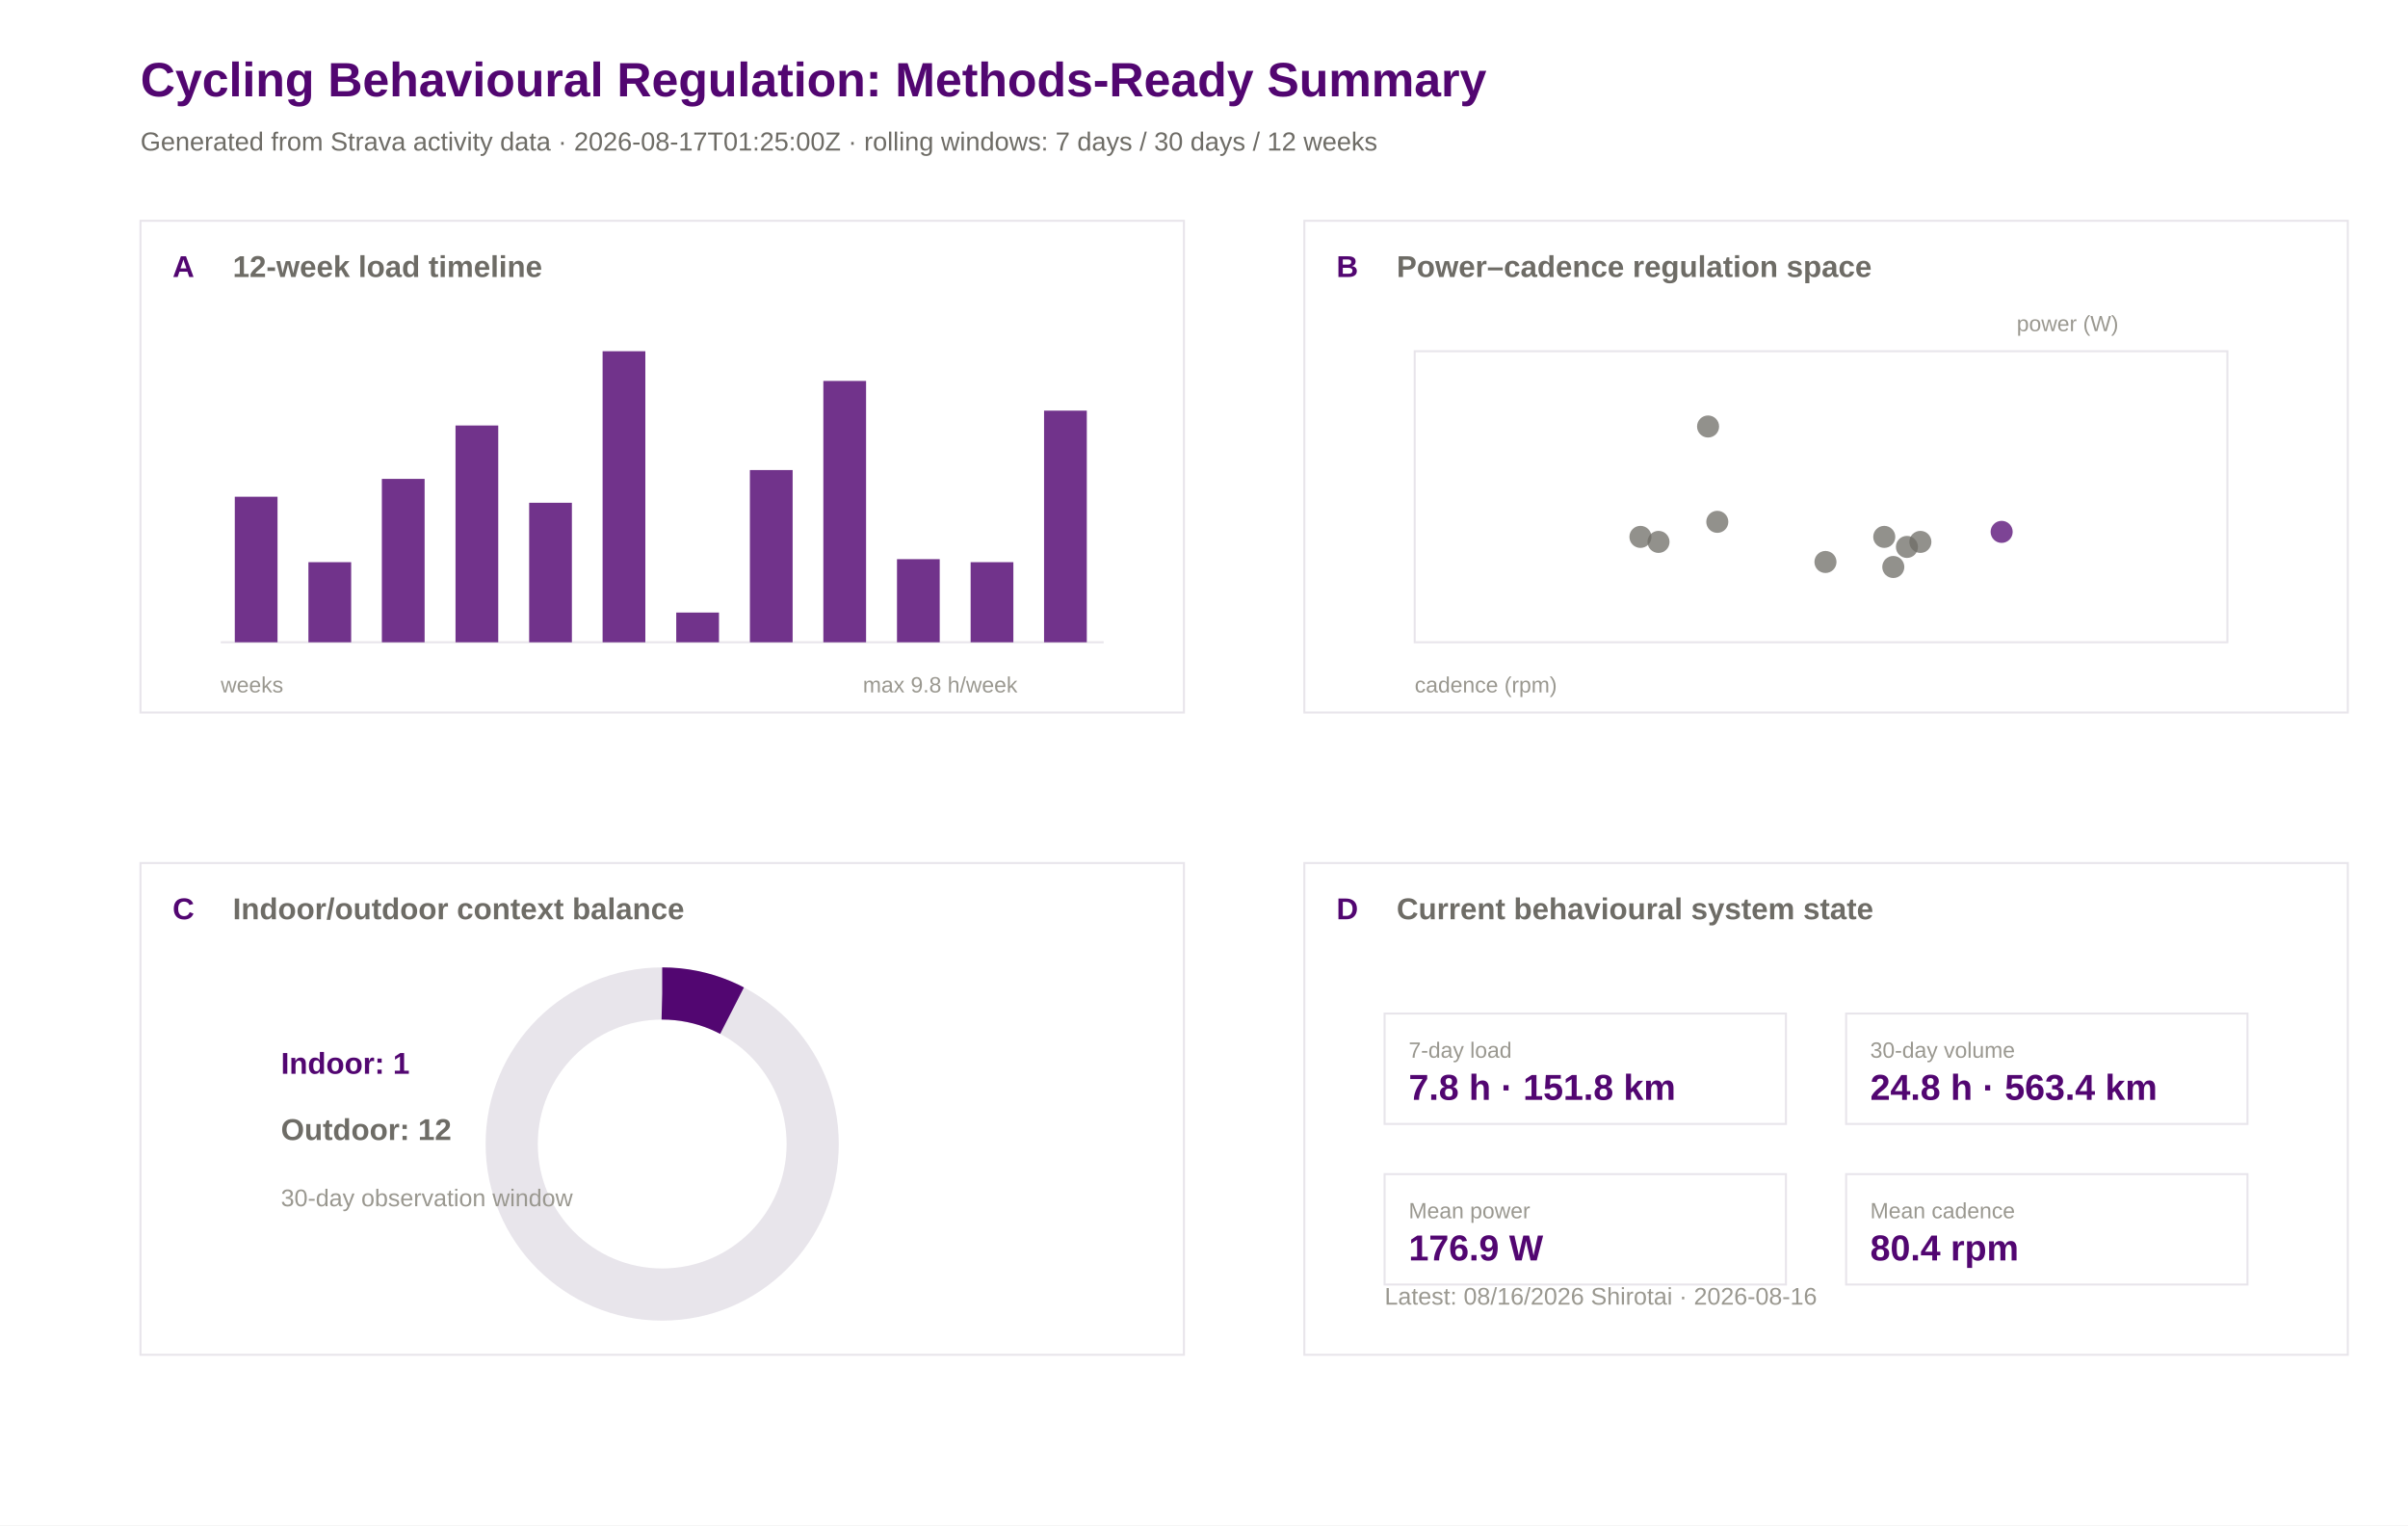
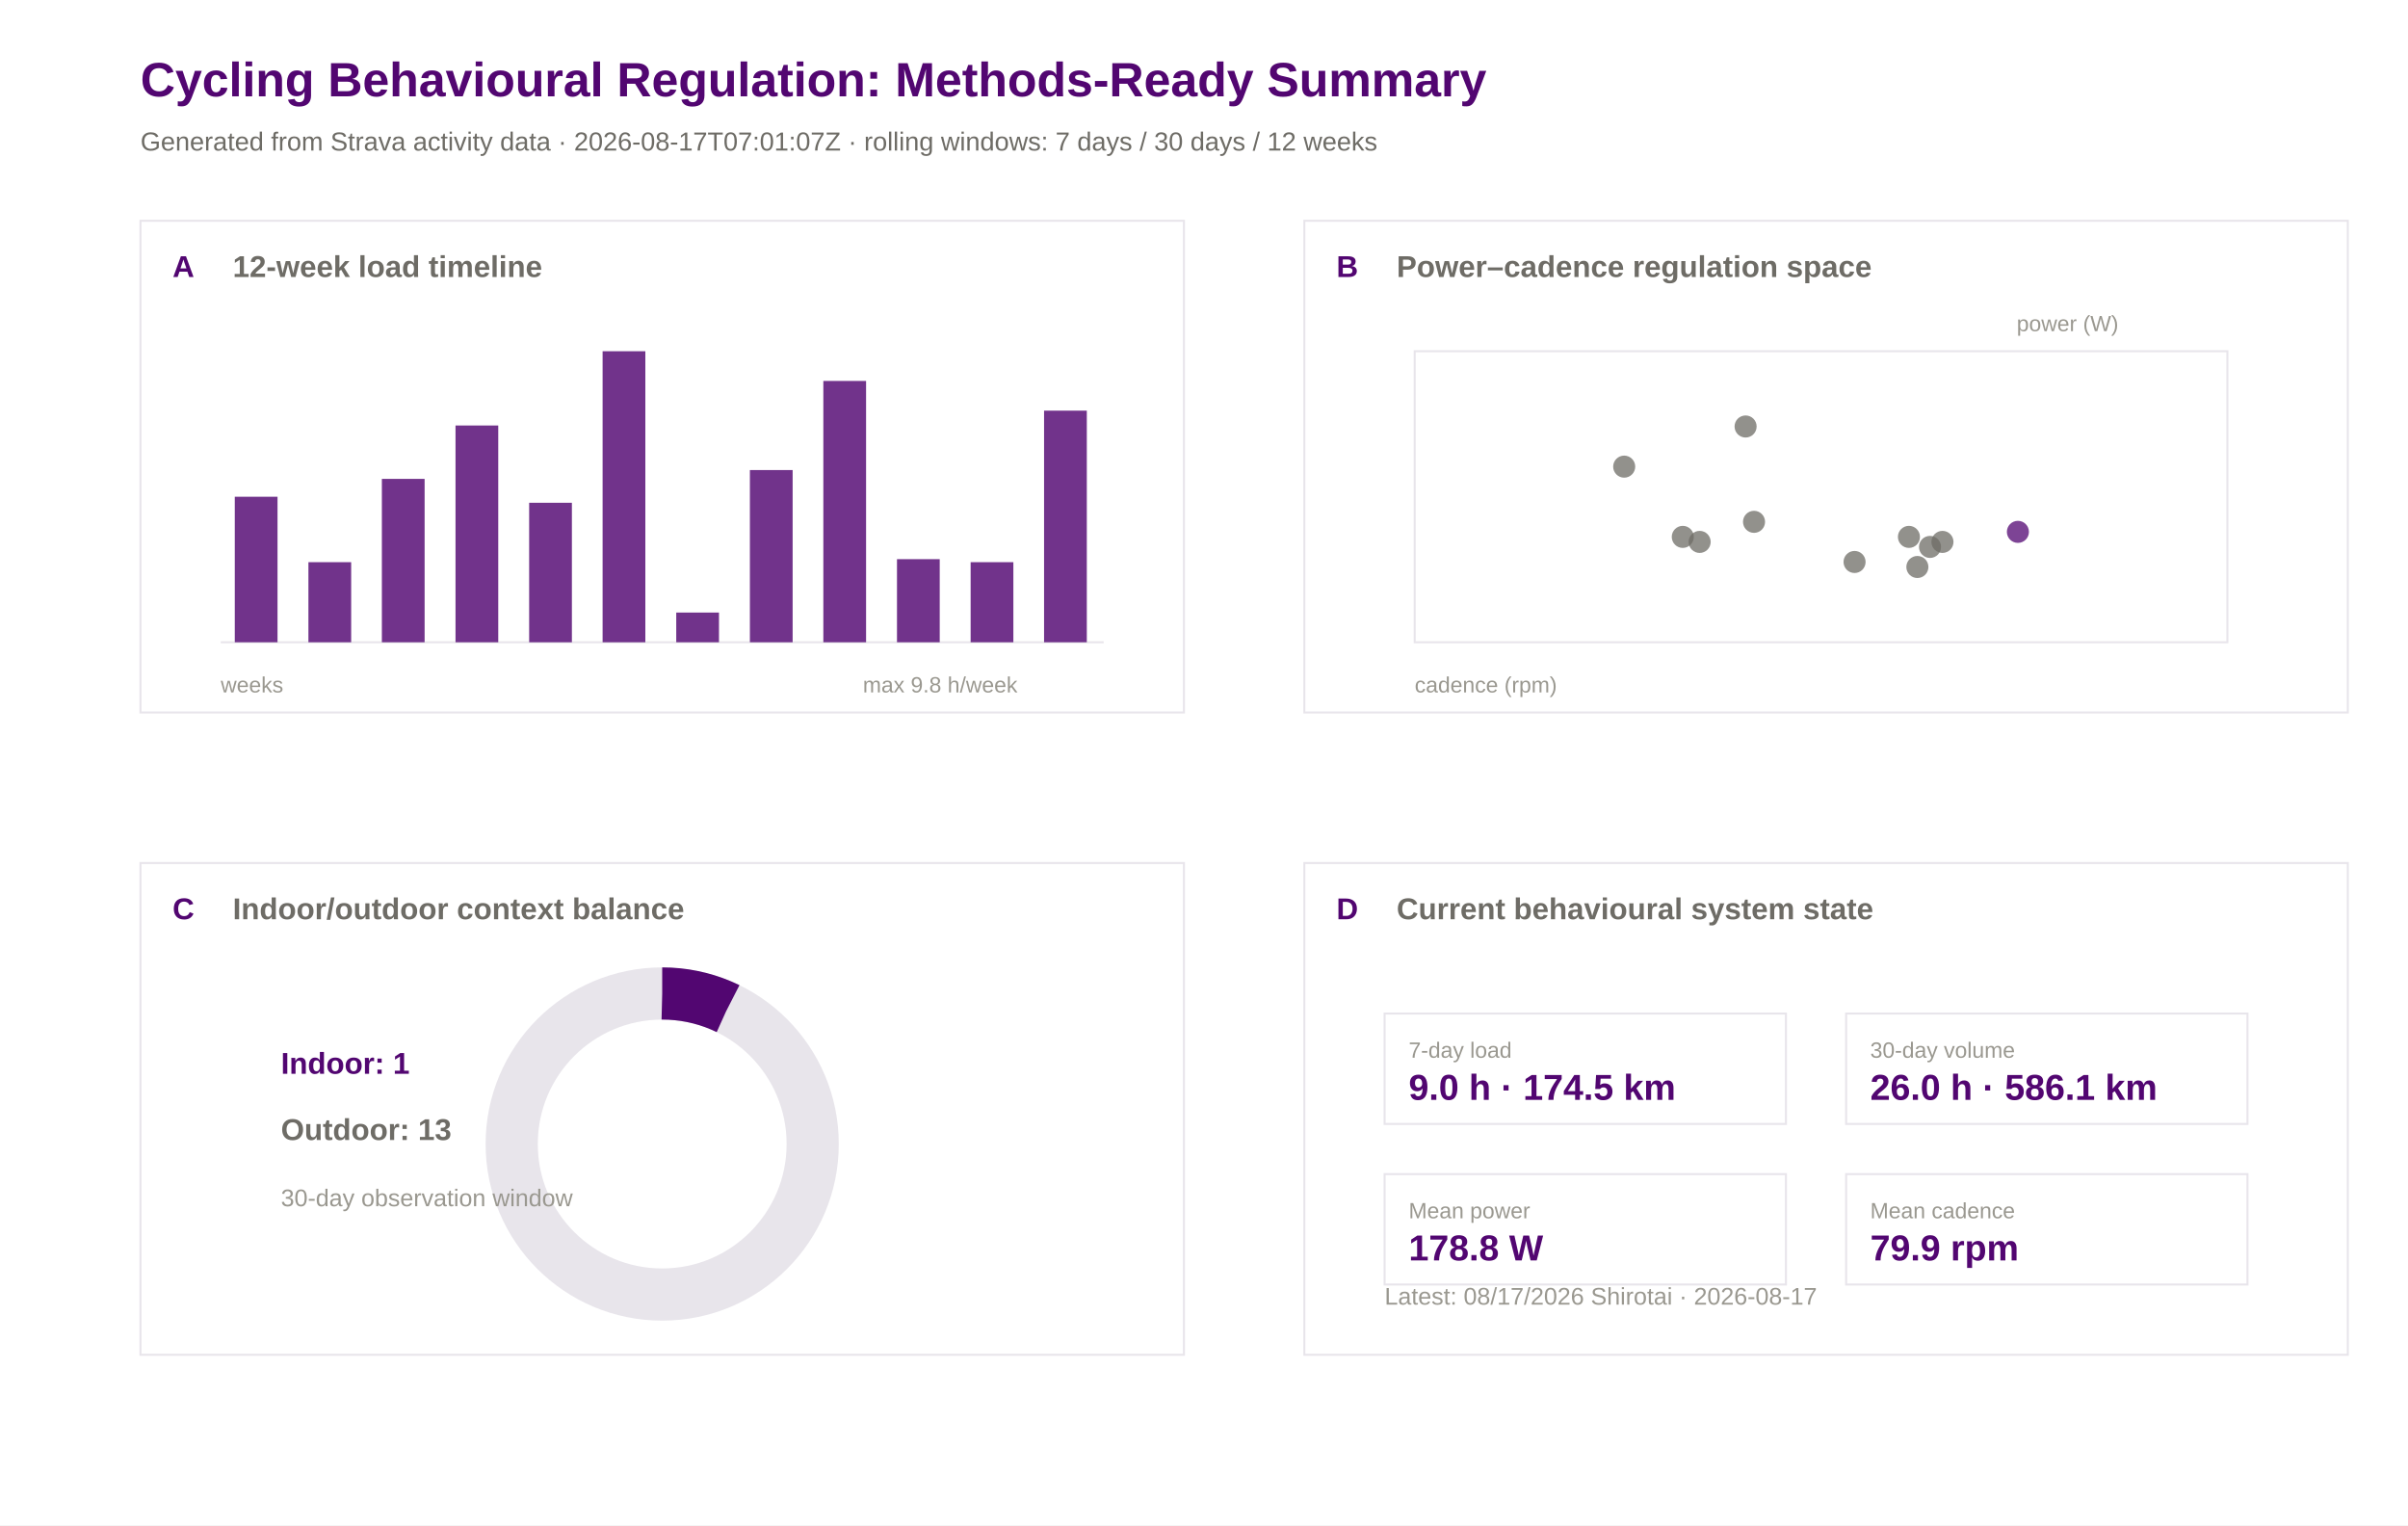
<svg xmlns="http://www.w3.org/2000/svg" width="1200" height="760" viewBox="0 0 1200 760">
  <rect width="100%" height="100%" fill="#ffffff" />
  <text x="70.0" y="48.0" font-family="Arial" font-size="24" font-weight="600" fill="#520671">Cycling Behavioural Regulation: Methods-Ready Summary</text>
-   <text x="70.0" y="75.0" font-family="Arial" font-size="13" font-weight="400" fill="#6e6c66">Generated from Strava activity data · 2026-08-17T01:25:00Z · rolling windows: 7 days / 30 days / 12 weeks</text>
+   <text x="70.0" y="75.0" font-family="Arial" font-size="13" font-weight="400" fill="#6e6c66">Generated from Strava activity data · 2026-08-17T07:01:07Z · rolling windows: 7 days / 30 days / 12 weeks</text>
  <rect x="70" y="110" width="520" height="245" fill="#ffffff" stroke="#e8e5eb" stroke-width="1" />
  <text x="86.0" y="138.0" font-family="Arial" font-size="15" font-weight="600" fill="#520671">A</text>
  <text x="116.0" y="138.0" font-family="Arial" font-size="15" font-weight="600" fill="#6e6c66">12-week load timeline</text>
  <rect x="650" y="110" width="520" height="245" fill="#ffffff" stroke="#e8e5eb" stroke-width="1" />
  <text x="666.0" y="138.0" font-family="Arial" font-size="15" font-weight="600" fill="#520671">B</text>
  <text x="696.0" y="138.0" font-family="Arial" font-size="15" font-weight="600" fill="#6e6c66">Power–cadence regulation space</text>
  <rect x="70" y="430" width="520" height="245" fill="#ffffff" stroke="#e8e5eb" stroke-width="1" />
  <text x="86.0" y="458.0" font-family="Arial" font-size="15" font-weight="600" fill="#520671">C</text>
  <text x="116.0" y="458.0" font-family="Arial" font-size="15" font-weight="600" fill="#6e6c66">Indoor/outdoor context balance</text>
  <rect x="650" y="430" width="520" height="245" fill="#ffffff" stroke="#e8e5eb" stroke-width="1" />
  <text x="666.0" y="458.0" font-family="Arial" font-size="15" font-weight="600" fill="#520671">D</text>
  <text x="696.0" y="458.0" font-family="Arial" font-size="15" font-weight="600" fill="#6e6c66">Current behavioural system state</text>
  <line x1="110" y1="320" x2="550" y2="320" stroke="#e8e5eb" />
  <rect x="117.0" y="247.5" width="21.3" height="72.5" fill="#520671" opacity="0.82" />
  <rect x="153.7" y="280.1" width="21.3" height="39.9" fill="#520671" opacity="0.82" />
  <rect x="190.3" y="238.6" width="21.3" height="81.4" fill="#520671" opacity="0.82" />
  <rect x="227.0" y="212.0" width="21.3" height="108.0" fill="#520671" opacity="0.82" />
  <rect x="263.7" y="250.5" width="21.3" height="69.5" fill="#520671" opacity="0.82" />
  <rect x="300.3" y="175.0" width="21.3" height="145.0" fill="#520671" opacity="0.82" />
  <rect x="337.0" y="305.2" width="21.3" height="14.8" fill="#520671" opacity="0.82" />
  <rect x="373.7" y="234.2" width="21.3" height="85.8" fill="#520671" opacity="0.82" />
  <rect x="410.3" y="189.8" width="21.3" height="130.2" fill="#520671" opacity="0.82" />
  <rect x="447.0" y="278.6" width="21.3" height="41.4" fill="#520671" opacity="0.82" />
  <rect x="483.7" y="280.1" width="21.3" height="39.9" fill="#520671" opacity="0.82" />
  <rect x="520.3" y="204.6" width="21.3" height="115.4" fill="#520671" opacity="0.82" />
  <text x="110.0" y="345.0" font-family="Arial" font-size="11" font-weight="400" fill="#9a9890">weeks</text>
  <text x="430.0" y="345.0" font-family="Arial" font-size="11" font-weight="400" fill="#9a9890">max 9.8 h/week</text>
  <rect x="705" y="175" width="405" height="145" fill="#ffffff" stroke="#e8e5eb" />
-   <circle cx="817.5" cy="267.5" r="5.5" fill="#6e6c66" opacity="0.75" />
-   <circle cx="957.0" cy="270.0" r="5.5" fill="#6e6c66" opacity="0.75" />
-   <circle cx="939.0" cy="267.5" r="5.5" fill="#6e6c66" opacity="0.75" />
-   <circle cx="943.5" cy="282.5" r="5.5" fill="#6e6c66" opacity="0.75" />
-   <circle cx="950.3" cy="272.5" r="5.5" fill="#6e6c66" opacity="0.75" />
-   <circle cx="909.7" cy="280.0" r="5.5" fill="#6e6c66" opacity="0.75" />
-   <circle cx="855.8" cy="260.0" r="5.5" fill="#6e6c66" opacity="0.75" />
-   <circle cx="851.2" cy="212.5" r="5.5" fill="#6e6c66" opacity="0.75" />
-   <circle cx="997.5" cy="265.0" r="5.5" fill="#520671" opacity="0.75" />
-   <circle cx="826.5" cy="270.0" r="5.5" fill="#6e6c66" opacity="0.75" />
+   <circle cx="838.6" cy="267.5" r="5.5" fill="#6e6c66" opacity="0.75" />
+   <circle cx="968.0" cy="270.0" r="5.5" fill="#6e6c66" opacity="0.75" />
+   <circle cx="951.3" cy="267.5" r="5.5" fill="#6e6c66" opacity="0.75" />
+   <circle cx="955.5" cy="282.5" r="5.5" fill="#6e6c66" opacity="0.75" />
+   <circle cx="961.8" cy="272.5" r="5.5" fill="#6e6c66" opacity="0.75" />
+   <circle cx="924.2" cy="280.0" r="5.5" fill="#6e6c66" opacity="0.75" />
+   <circle cx="874.1" cy="260.0" r="5.5" fill="#6e6c66" opacity="0.75" />
+   <circle cx="869.9" cy="212.5" r="5.5" fill="#6e6c66" opacity="0.75" />
+   <circle cx="1005.6" cy="265.0" r="5.5" fill="#520671" opacity="0.75" />
+   <circle cx="847.0" cy="270.0" r="5.5" fill="#6e6c66" opacity="0.75" />
+   <circle cx="809.4" cy="232.5" r="5.5" fill="#6e6c66" opacity="0.75" />
  <text x="705.0" y="345.0" font-family="Arial" font-size="11" font-weight="400" fill="#9a9890">cadence (rpm)</text>
  <text x="1005.0" y="165.0" font-family="Arial" font-size="11" font-weight="400" fill="#9a9890">power (W)</text>
  <circle cx="330" cy="570" r="75" fill="none" stroke="#e8e5eb" stroke-width="26" />
-   <circle cx="330" cy="570" r="75" fill="none" stroke="#520671" stroke-width="26" stroke-dasharray="36.2 471.2" transform="rotate(-90 330 570)" />
+   <circle cx="330" cy="570" r="75" fill="none" stroke="#520671" stroke-width="26" stroke-dasharray="33.7 471.2" transform="rotate(-90 330 570)" />
  <text x="140.0" y="535.0" font-family="Arial" font-size="15" font-weight="600" fill="#520671">Indoor: 1</text>
-   <text x="140.0" y="568.0" font-family="Arial" font-size="15" font-weight="600" fill="#6e6c66">Outdoor: 12</text>
+   <text x="140.0" y="568.0" font-family="Arial" font-size="15" font-weight="600" fill="#6e6c66">Outdoor: 13</text>
  <text x="140.0" y="601.0" font-family="Arial" font-size="12" font-weight="400" fill="#9a9890">30-day observation window</text>
  <rect x="690" y="505" width="200" height="55" fill="#ffffff" stroke="#e8e5eb" />
  <text x="702.0" y="527.0" font-family="Arial" font-size="11" font-weight="500" fill="#9a9890">7-day load</text>
-   <text x="702.0" y="548.0" font-family="Arial" font-size="18" font-weight="600" fill="#520671">7.8 h · 151.8 km</text>
+   <text x="702.0" y="548.0" font-family="Arial" font-size="18" font-weight="600" fill="#520671">9.0 h · 174.5 km</text>
  <rect x="920" y="505" width="200" height="55" fill="#ffffff" stroke="#e8e5eb" />
  <text x="932.0" y="527.0" font-family="Arial" font-size="11" font-weight="500" fill="#9a9890">30-day volume</text>
-   <text x="932.0" y="548.0" font-family="Arial" font-size="18" font-weight="600" fill="#520671">24.8 h · 563.4 km</text>
+   <text x="932.0" y="548.0" font-family="Arial" font-size="18" font-weight="600" fill="#520671">26.0 h · 586.1 km</text>
  <rect x="690" y="585" width="200" height="55" fill="#ffffff" stroke="#e8e5eb" />
  <text x="702.0" y="607.0" font-family="Arial" font-size="11" font-weight="500" fill="#9a9890">Mean power</text>
-   <text x="702.0" y="628.0" font-family="Arial" font-size="18" font-weight="600" fill="#520671">176.9 W</text>
+   <text x="702.0" y="628.0" font-family="Arial" font-size="18" font-weight="600" fill="#520671">178.8 W</text>
  <rect x="920" y="585" width="200" height="55" fill="#ffffff" stroke="#e8e5eb" />
  <text x="932.0" y="607.0" font-family="Arial" font-size="11" font-weight="500" fill="#9a9890">Mean cadence</text>
-   <text x="932.0" y="628.0" font-family="Arial" font-size="18" font-weight="600" fill="#520671">80.4 rpm</text>
-   <text x="690.0" y="650.0" font-family="Arial" font-size="12" font-weight="400" fill="#9a9890">Latest: 08/16/2026 Shirotai · 2026-08-16</text>
+   <text x="932.0" y="628.0" font-family="Arial" font-size="18" font-weight="600" fill="#520671">79.9 rpm</text>
+   <text x="690.0" y="650.0" font-family="Arial" font-size="12" font-weight="400" fill="#9a9890">Latest: 08/17/2026 Shirotai · 2026-08-17</text>
</svg>
